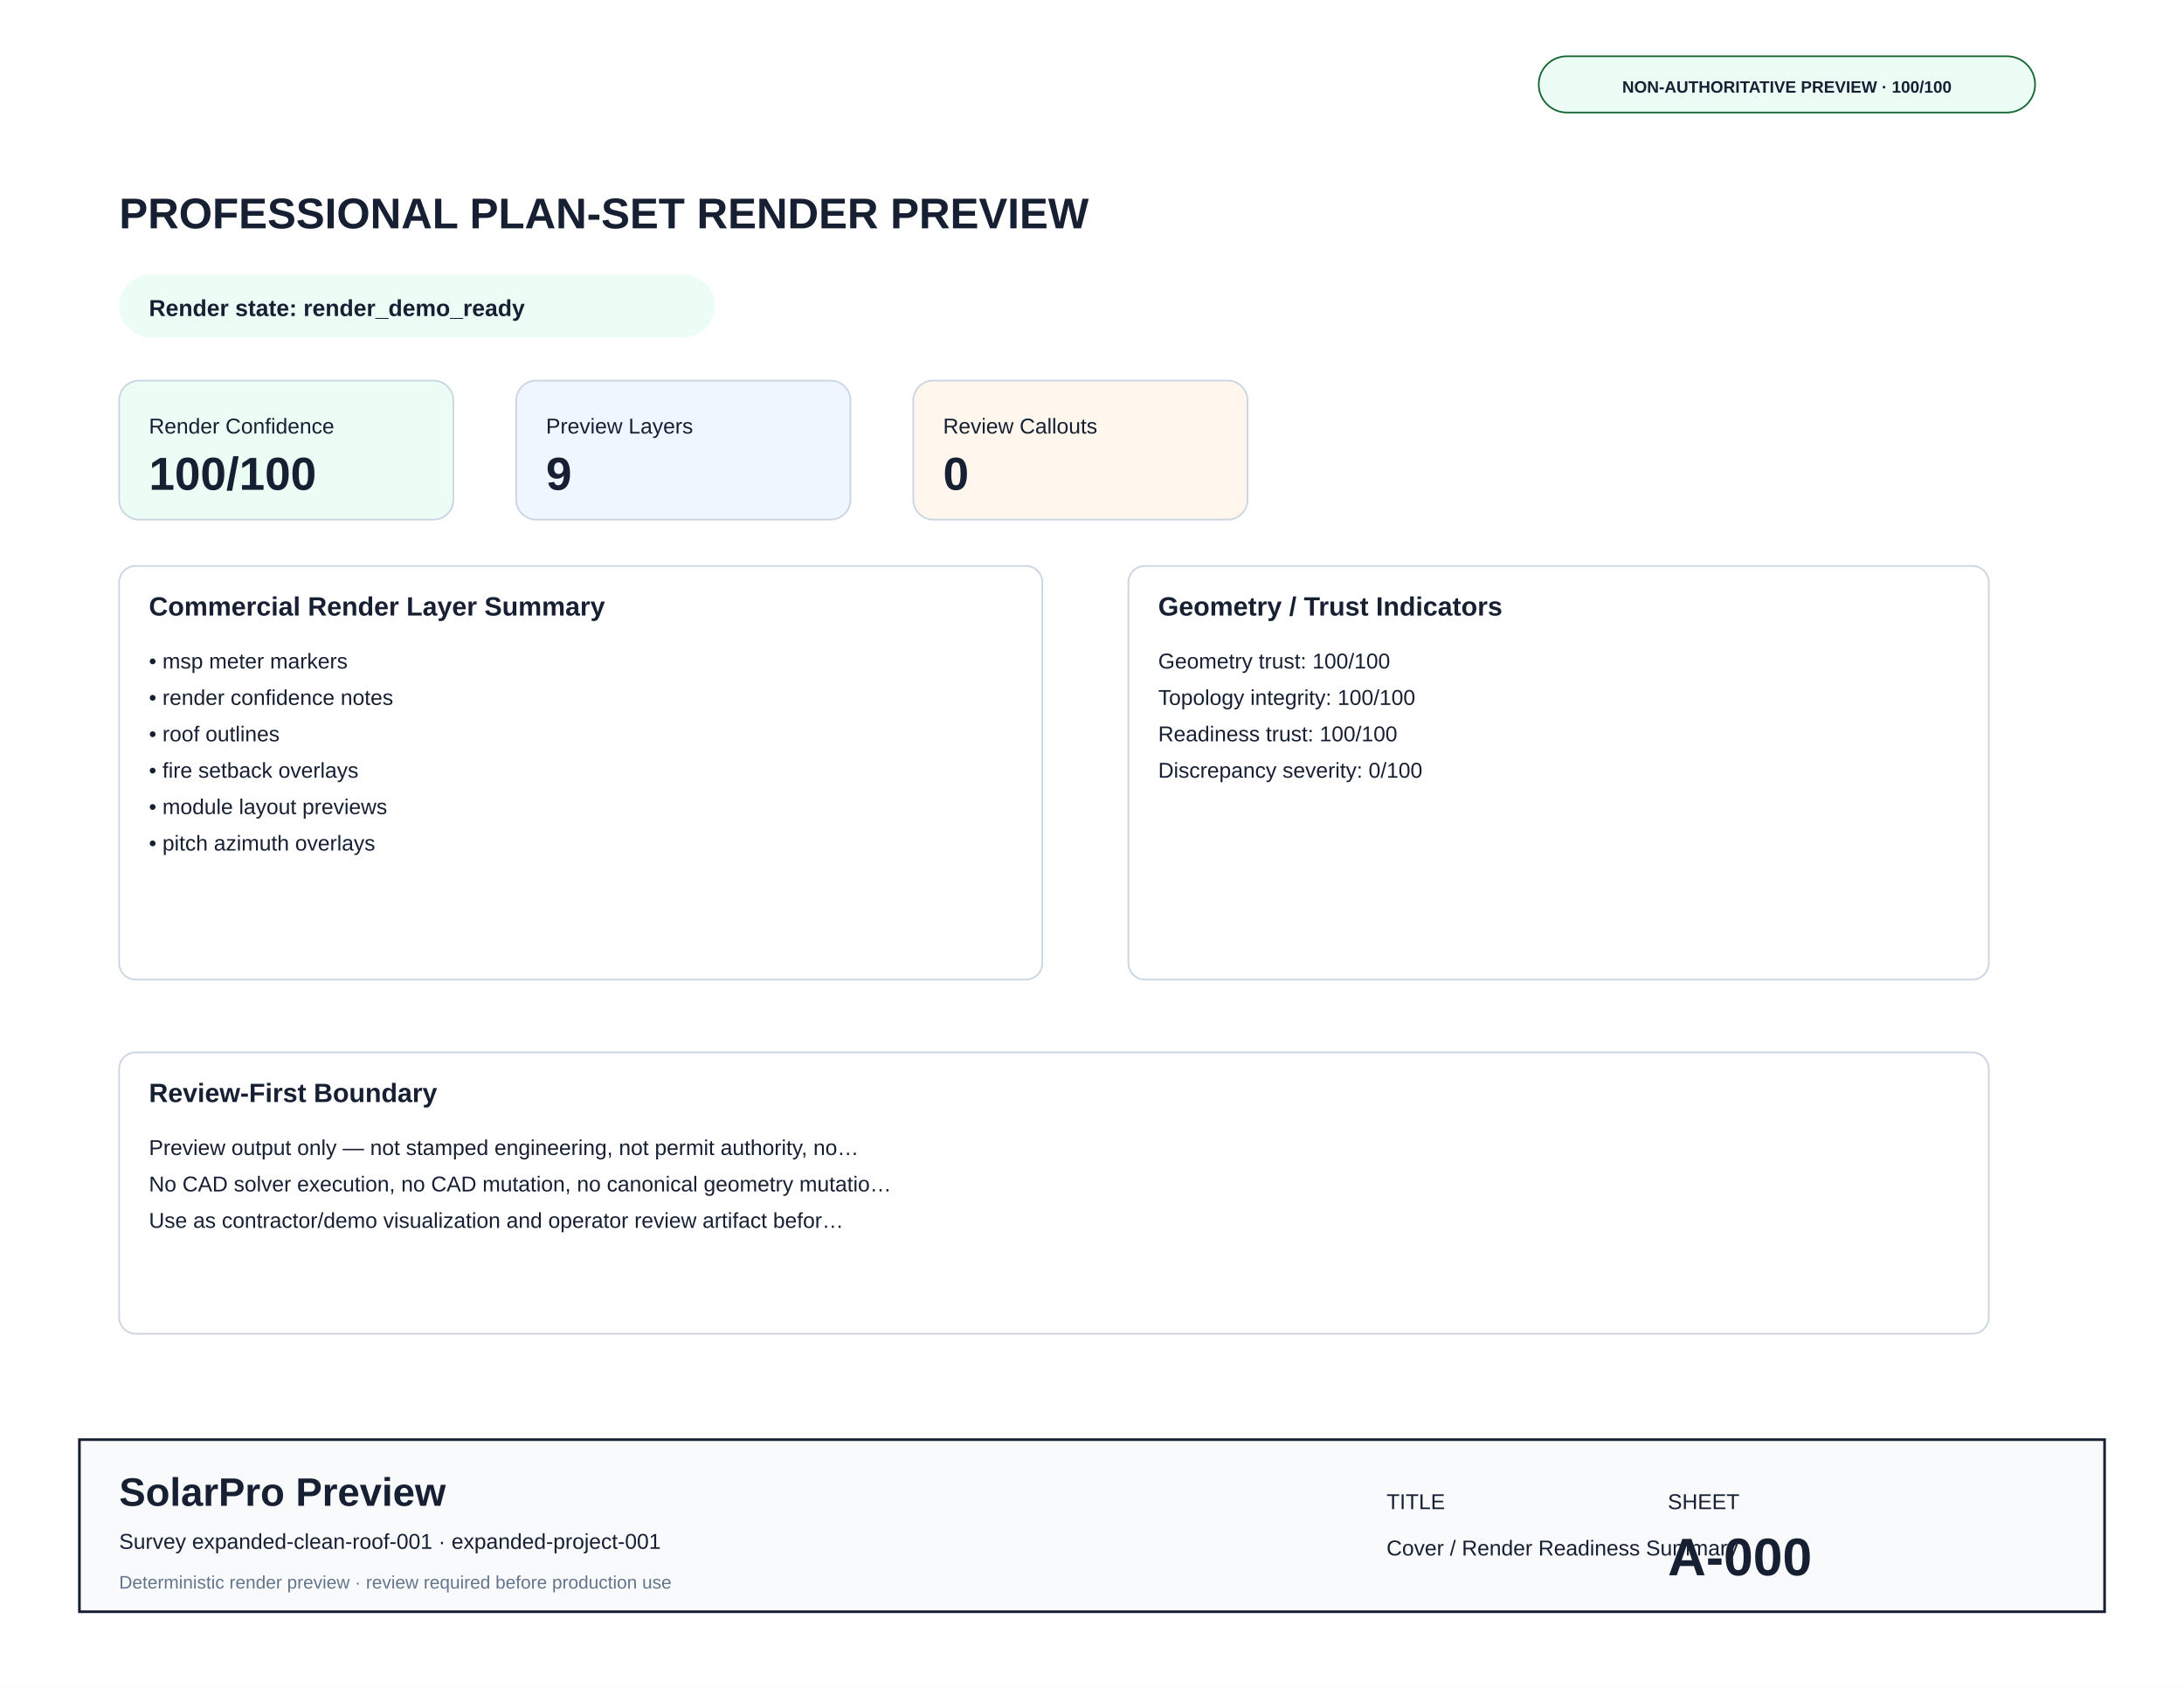
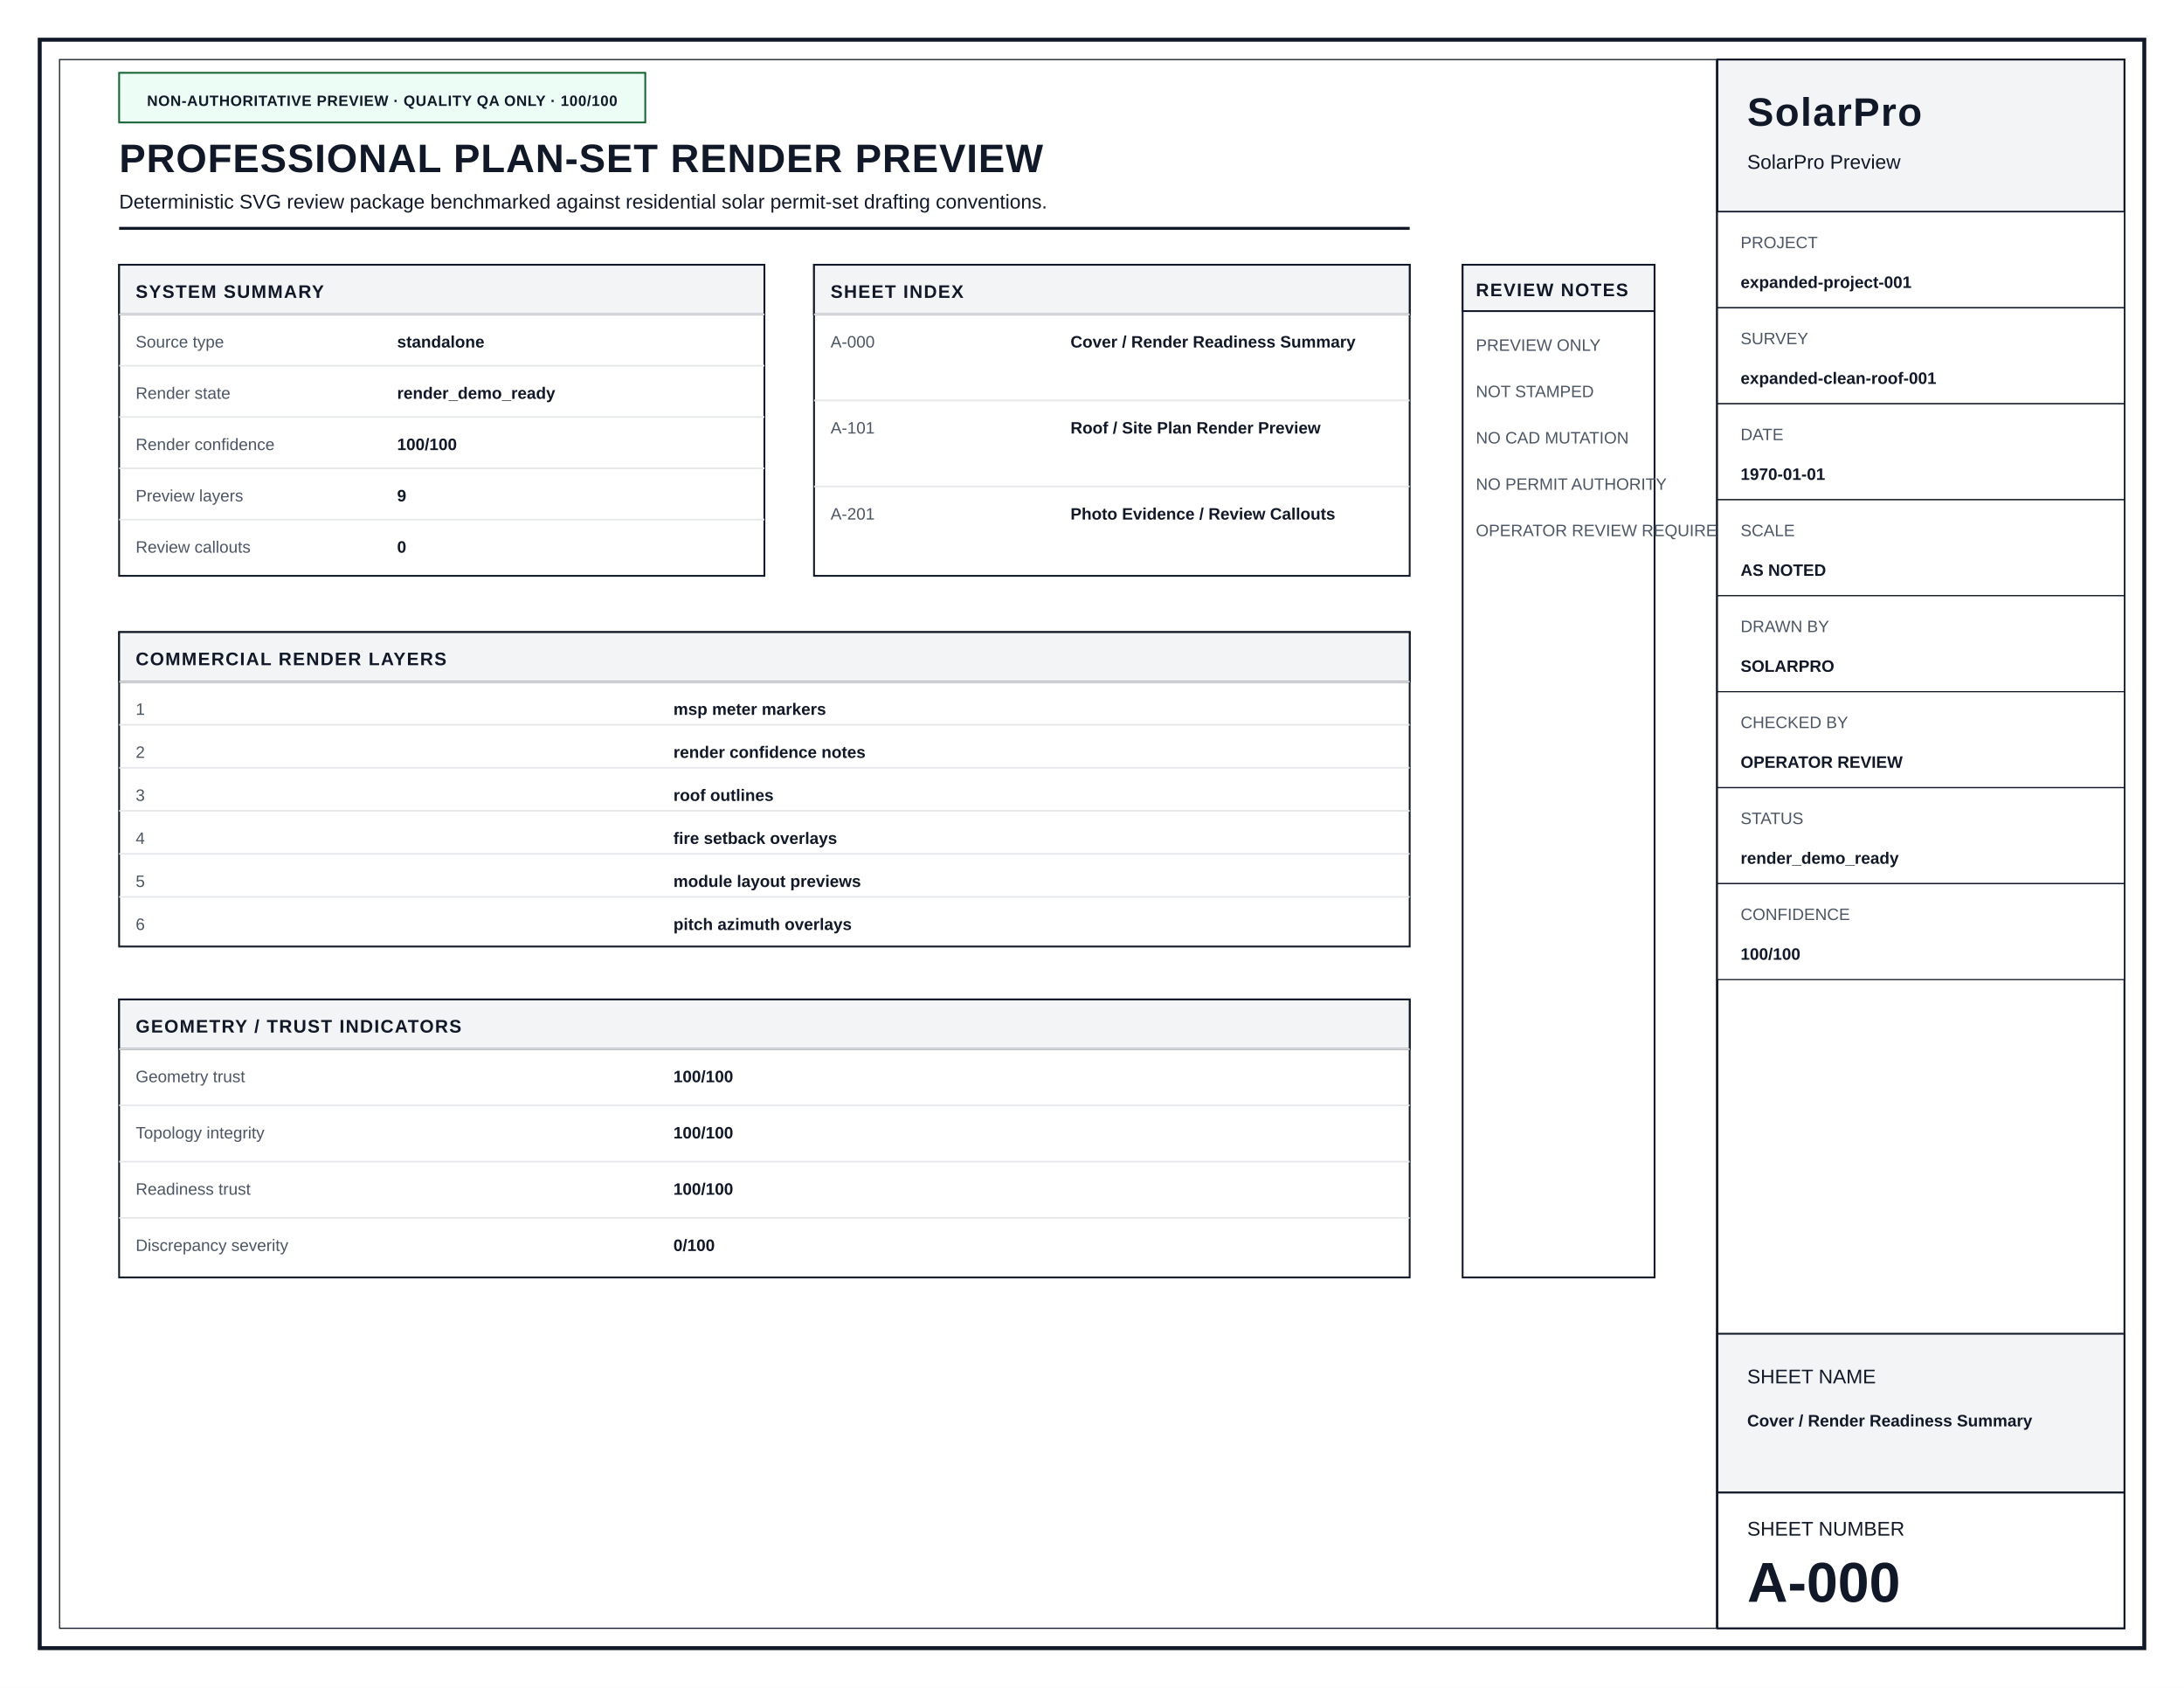
<svg xmlns="http://www.w3.org/2000/svg" width="1320" height="1020" viewBox="0 0 1320 1020" role="img">
  <defs>
-     <style>.title{font:700 24px Arial,sans-serif;fill:#172033}.sheetno{font:800 32px Arial,sans-serif;fill:#172033}.metric{font:800 28px Arial,sans-serif;fill:#172033}.panelTitle{font:700 16px Arial,sans-serif;fill:#172033}.label{font:700 15px Arial,sans-serif;fill:#172033}.small{font:13px Arial,sans-serif;fill:#172033}.tiny{font:11px Arial,sans-serif;fill:#64748b}.badge{font:700 14px Arial,sans-serif;fill:#172033}.stamp{font:700 10px Arial,sans-serif;fill:#172033}</style>
+     <style>.title{font:800 24px Arial,sans-serif;letter-spacing:.8px;fill:#111827}.drawingTitle{font:800 24px Arial,sans-serif;letter-spacing:.5px;fill:#111827}.sheetno{font:900 34px Arial,sans-serif;fill:#111827}.metric{font:800 24px Arial,sans-serif;fill:#111827}.panelTitle{font:800 14px Arial,sans-serif;letter-spacing:.4px;fill:#111827}.tableHead{font:800 11px Arial,sans-serif;letter-spacing:.7px;fill:#111827}.label{font:800 14px Arial,sans-serif;fill:#111827}.small{font:12px Arial,sans-serif;fill:#111827}.tiny{font:10px Arial,sans-serif;fill:#4b5563}.tinyStrong{font:700 10px Arial,sans-serif;fill:#111827}.callout{font:700 10px Arial,sans-serif;letter-spacing:.25px;fill:#111827}.badge{font:700 12px Arial,sans-serif;fill:#111827}.stamp{font:800 9px Arial,sans-serif;letter-spacing:.3px;fill:#111827}</style>
  </defs>
  <rect width="100%" height="100%" fill="#ffffff" />
-   <text x="72" y="138" style="font:700 26px Arial,sans-serif;fill:#172033">PROFESSIONAL PLAN-SET RENDER PREVIEW</text>
-   <rect x="72" y="166" width="360" height="38" rx="19" fill="#ecfdf5" />
-   <text x="90" y="191" class="badge">Render state: render_demo_ready</text>
  <g>
-     <rect x="72" y="230" width="202" height="84" rx="12" fill="#ecfdf5" stroke="#cbd5e1" />
-     <text x="90" y="262" class="small">Render Confidence</text>
-     <text x="90" y="296" class="metric">100/100</text>
+     <rect x="24" y="24" width="1272" height="972" fill="none" stroke="#111827" stroke-width="2.4" />
+     <rect x="36" y="36" width="1248" height="948" fill="none" stroke="#111827" stroke-width="0.7" />
+     <line x1="1038" y1="36" x2="1038" y2="984" stroke="#111827" stroke-width="1.8" />
+   </g>
+   <text x="72" y="104" class="drawingTitle">PROFESSIONAL PLAN-SET RENDER PREVIEW</text>
+   <text x="72" y="126" class="small">Deterministic SVG review package benchmarked against residential solar permit-set drafting conventions.</text>
+   <line x1="72" y1="138" x2="852" y2="138" stroke="#111827" stroke-width="1.8" />
+   <g>
+     <rect x="72" y="160" width="390" height="188" fill="#fff" stroke="#111827" stroke-width="1.1" />
+     <rect x="72" y="160" width="390" height="30" fill="#f3f4f6" stroke="#111827" stroke-width="1.1" />
+     <text x="82" y="180" class="tableHead">SYSTEM SUMMARY</text>
+     <line x1="72" y1="190" x2="462" y2="190" stroke="#e5e7eb" />
+     <text x="82" y="210" class="tiny">Source type</text>
+     <text x="240" y="210" class="tinyStrong">standalone</text>
+     <line x1="72" y1="221" x2="462" y2="221" stroke="#e5e7eb" />
+     <text x="82" y="241" class="tiny">Render state</text>
+     <text x="240" y="241" class="tinyStrong">render_demo_ready</text>
+     <line x1="72" y1="252" x2="462" y2="252" stroke="#e5e7eb" />
+     <text x="82" y="272" class="tiny">Render confidence</text>
+     <text x="240" y="272" class="tinyStrong">100/100</text>
+     <line x1="72" y1="283" x2="462" y2="283" stroke="#e5e7eb" />
+     <text x="82" y="303" class="tiny">Preview layers</text>
+     <text x="240" y="303" class="tinyStrong">9</text>
+     <line x1="72" y1="314" x2="462" y2="314" stroke="#e5e7eb" />
+     <text x="82" y="334" class="tiny">Review callouts</text>
+     <text x="240" y="334" class="tinyStrong">0</text>
  </g>
  <g>
-     <rect x="312" y="230" width="202" height="84" rx="12" fill="#eff6ff" stroke="#cbd5e1" />
-     <text x="330" y="262" class="small">Preview Layers</text>
-     <text x="330" y="296" class="metric">9</text>
+     <rect x="492" y="160" width="360" height="188" fill="#fff" stroke="#111827" stroke-width="1.1" />
+     <rect x="492" y="160" width="360" height="30" fill="#f3f4f6" stroke="#111827" stroke-width="1.1" />
+     <text x="502" y="180" class="tableHead">SHEET INDEX</text>
+     <line x1="492" y1="190" x2="852" y2="190" stroke="#e5e7eb" />
+     <text x="502" y="210" class="tiny">A-000</text>
+     <text x="647" y="210" class="tinyStrong">Cover / Render Readiness Summary</text>
+     <line x1="492" y1="242" x2="852" y2="242" stroke="#e5e7eb" />
+     <text x="502" y="262" class="tiny">A-101</text>
+     <text x="647" y="262" class="tinyStrong">Roof / Site Plan Render Preview</text>
+     <line x1="492" y1="294" x2="852" y2="294" stroke="#e5e7eb" />
+     <text x="502" y="314" class="tiny">A-201</text>
+     <text x="647" y="314" class="tinyStrong">Photo Evidence / Review Callouts</text>
  </g>
  <g>
-     <rect x="552" y="230" width="202" height="84" rx="12" fill="#fff7ed" stroke="#cbd5e1" />
-     <text x="570" y="262" class="small">Review Callouts</text>
-     <text x="570" y="296" class="metric">0</text>
+     <rect x="72" y="382" width="780" height="190" fill="#fff" stroke="#111827" stroke-width="1.1" />
+     <rect x="72" y="382" width="780" height="30" fill="#f3f4f6" stroke="#111827" stroke-width="1.1" />
+     <text x="82" y="402" class="tableHead">COMMERCIAL RENDER LAYERS</text>
+     <line x1="72" y1="412" x2="852" y2="412" stroke="#e5e7eb" />
+     <text x="82" y="432" class="tiny">1</text>
+     <text x="407" y="432" class="tinyStrong">msp meter markers</text>
+     <line x1="72" y1="438" x2="852" y2="438" stroke="#e5e7eb" />
+     <text x="82" y="458" class="tiny">2</text>
+     <text x="407" y="458" class="tinyStrong">render confidence notes</text>
+     <line x1="72" y1="464" x2="852" y2="464" stroke="#e5e7eb" />
+     <text x="82" y="484" class="tiny">3</text>
+     <text x="407" y="484" class="tinyStrong">roof outlines</text>
+     <line x1="72" y1="490" x2="852" y2="490" stroke="#e5e7eb" />
+     <text x="82" y="510" class="tiny">4</text>
+     <text x="407" y="510" class="tinyStrong">fire setback overlays</text>
+     <line x1="72" y1="516" x2="852" y2="516" stroke="#e5e7eb" />
+     <text x="82" y="536" class="tiny">5</text>
+     <text x="407" y="536" class="tinyStrong">module layout previews</text>
+     <line x1="72" y1="542" x2="852" y2="542" stroke="#e5e7eb" />
+     <text x="82" y="562" class="tiny">6</text>
+     <text x="407" y="562" class="tinyStrong">pitch azimuth overlays</text>
  </g>
  <g>
-     <rect x="72" y="342" width="558" height="250" rx="10" fill="#ffffff" stroke="#cbd5e1" />
-     <text x="90" y="372" class="panelTitle">Commercial Render Layer Summary</text>
-     <text x="90" y="404" class="small">• msp meter markers</text>
-     <text x="90" y="426" class="small">• render confidence notes</text>
-     <text x="90" y="448" class="small">• roof outlines</text>
-     <text x="90" y="470" class="small">• fire setback overlays</text>
-     <text x="90" y="492" class="small">• module layout previews</text>
-     <text x="90" y="514" class="small">• pitch azimuth overlays</text>
+     <rect x="72" y="604" width="780" height="168" fill="#fff" stroke="#111827" stroke-width="1.1" />
+     <rect x="72" y="604" width="780" height="30" fill="#f3f4f6" stroke="#111827" stroke-width="1.1" />
+     <text x="82" y="624" class="tableHead">GEOMETRY / TRUST INDICATORS</text>
+     <line x1="72" y1="634" x2="852" y2="634" stroke="#e5e7eb" />
+     <text x="82" y="654" class="tiny">Geometry trust</text>
+     <text x="407" y="654" class="tinyStrong">100/100</text>
+     <line x1="72" y1="668" x2="852" y2="668" stroke="#e5e7eb" />
+     <text x="82" y="688" class="tiny">Topology integrity</text>
+     <text x="407" y="688" class="tinyStrong">100/100</text>
+     <line x1="72" y1="702" x2="852" y2="702" stroke="#e5e7eb" />
+     <text x="82" y="722" class="tiny">Readiness trust</text>
+     <text x="407" y="722" class="tinyStrong">100/100</text>
+     <line x1="72" y1="736" x2="852" y2="736" stroke="#e5e7eb" />
+     <text x="82" y="756" class="tiny">Discrepancy severity</text>
+     <text x="407" y="756" class="tinyStrong">0/100</text>
  </g>
  <g>
-     <rect x="682" y="342" width="520" height="250" rx="10" fill="#ffffff" stroke="#cbd5e1" />
-     <text x="700" y="372" class="panelTitle">Geometry / Trust Indicators</text>
-     <text x="700" y="404" class="small">Geometry trust: 100/100</text>
-     <text x="700" y="426" class="small">Topology integrity: 100/100</text>
-     <text x="700" y="448" class="small">Readiness trust: 100/100</text>
-     <text x="700" y="470" class="small">Discrepancy severity: 0/100</text>
+     <rect x="884" y="160" width="116" height="612" fill="#fff" stroke="#111827" stroke-width="1.1" />
+     <rect x="884" y="160" width="116" height="28" fill="#f3f4f6" stroke="#111827" stroke-width="1.1" />
+     <text x="892" y="179" class="tableHead">REVIEW NOTES</text>
+     <text x="892" y="212" class="tiny">PREVIEW ONLY</text>
+     <text x="892" y="240" class="tiny">NOT STAMPED</text>
+     <text x="892" y="268" class="tiny">NO CAD MUTATION</text>
+     <text x="892" y="296" class="tiny">NO PERMIT AUTHORITY</text>
+     <text x="892" y="324" class="tiny">OPERATOR REVIEW REQUIRED …</text>
  </g>
  <g>
-     <rect x="72" y="636" width="1130" height="170" rx="10" fill="#ffffff" stroke="#cbd5e1" />
-     <text x="90" y="666" class="panelTitle">Review-First Boundary</text>
-     <text x="90" y="698" class="small">Preview output only — not stamped engineering, not permit authority, no…</text>
-     <text x="90" y="720" class="small">No CAD solver execution, no CAD mutation, no canonical geometry mutatio…</text>
-     <text x="90" y="742" class="small">Use as contractor/demo visualization and operator review artifact befor…</text>
+     <rect x="1038" y="36" width="246" height="948" fill="#fff" stroke="#111827" stroke-width="1.1" />
+     <rect x="1038" y="36" width="246" height="92" fill="#f3f4f6" stroke="#111827" stroke-width="1.1" />
+     <text x="1056" y="76" class="title">SolarPro</text>
+     <text x="1056" y="102" class="small">SolarPro Preview</text>
+     <rect x="1038" y="128" width="246" height="58" fill="#fff" stroke="#111827" stroke-width="0.7" />
+     <text x="1052" y="150" class="tiny">PROJECT</text>
+     <text x="1052" y="174" class="tinyStrong">expanded-project-001</text>
+     <rect x="1038" y="186" width="246" height="58" fill="#fff" stroke="#111827" stroke-width="0.7" />
+     <text x="1052" y="208" class="tiny">SURVEY</text>
+     <text x="1052" y="232" class="tinyStrong">expanded-clean-roof-001</text>
+     <rect x="1038" y="244" width="246" height="58" fill="#fff" stroke="#111827" stroke-width="0.7" />
+     <text x="1052" y="266" class="tiny">DATE</text>
+     <text x="1052" y="290" class="tinyStrong">1970-01-01</text>
+     <rect x="1038" y="302" width="246" height="58" fill="#fff" stroke="#111827" stroke-width="0.7" />
+     <text x="1052" y="324" class="tiny">SCALE</text>
+     <text x="1052" y="348" class="tinyStrong">AS NOTED</text>
+     <rect x="1038" y="360" width="246" height="58" fill="#fff" stroke="#111827" stroke-width="0.7" />
+     <text x="1052" y="382" class="tiny">DRAWN BY</text>
+     <text x="1052" y="406" class="tinyStrong">SOLARPRO</text>
+     <rect x="1038" y="418" width="246" height="58" fill="#fff" stroke="#111827" stroke-width="0.7" />
+     <text x="1052" y="440" class="tiny">CHECKED BY</text>
+     <text x="1052" y="464" class="tinyStrong">OPERATOR REVIEW</text>
+     <rect x="1038" y="476" width="246" height="58" fill="#fff" stroke="#111827" stroke-width="0.7" />
+     <text x="1052" y="498" class="tiny">STATUS</text>
+     <text x="1052" y="522" class="tinyStrong">render_demo_ready</text>
+     <rect x="1038" y="534" width="246" height="58" fill="#fff" stroke="#111827" stroke-width="0.7" />
+     <text x="1052" y="556" class="tiny">CONFIDENCE</text>
+     <text x="1052" y="580" class="tinyStrong">100/100</text>
+     <rect x="1038" y="806" width="246" height="96" fill="#f3f4f6" stroke="#111827" stroke-width="1.1" />
+     <text x="1056" y="836" class="small">SHEET NAME</text>
+     <text x="1056" y="862" class="tinyStrong">Cover / Render Readiness Summary</text>
+     <rect x="1038" y="902" width="246" height="82" fill="#fff" stroke="#111827" stroke-width="1.1" />
+     <text x="1056" y="928" class="small">SHEET NUMBER</text>
+     <text x="1056" y="968" class="sheetno">A-000</text>
  </g>
  <g>
-     <rect x="48" y="870" width="1224" height="104" fill="#f8fafc" stroke="#172033" stroke-width="1.6" />
-     <text x="72" y="910" class="title">SolarPro Preview</text>
-     <text x="72" y="936" class="small">Survey expanded-clean-roof-001 · expanded-project-001</text>
-     <text x="72" y="960" class="tiny">Deterministic render preview · review required before production use</text>
-     <text x="1008" y="912" class="small">SHEET</text>
-     <text x="1008" y="952" class="sheetno">A-000</text>
-     <text x="838" y="912" class="small">TITLE</text>
-     <text x="838" y="940" class="small">Cover / Render Readiness Summary</text>
-   </g>
-   <g>
-     <rect x="930" y="34" width="300" height="34" rx="17" fill="#ecfdf5" stroke="#166534" />
-     <text x="1080" y="56" text-anchor="middle" class="stamp">NON-AUTHORITATIVE PREVIEW · 100/100</text>
+     <rect x="72" y="44" width="318" height="30" fill="#ecfdf5" stroke="#166534" stroke-width="1.1" />
+     <text x="231" y="64" text-anchor="middle" class="stamp">NON-AUTHORITATIVE PREVIEW · QUALITY QA ONLY · 100/100</text>
  </g>
</svg>
